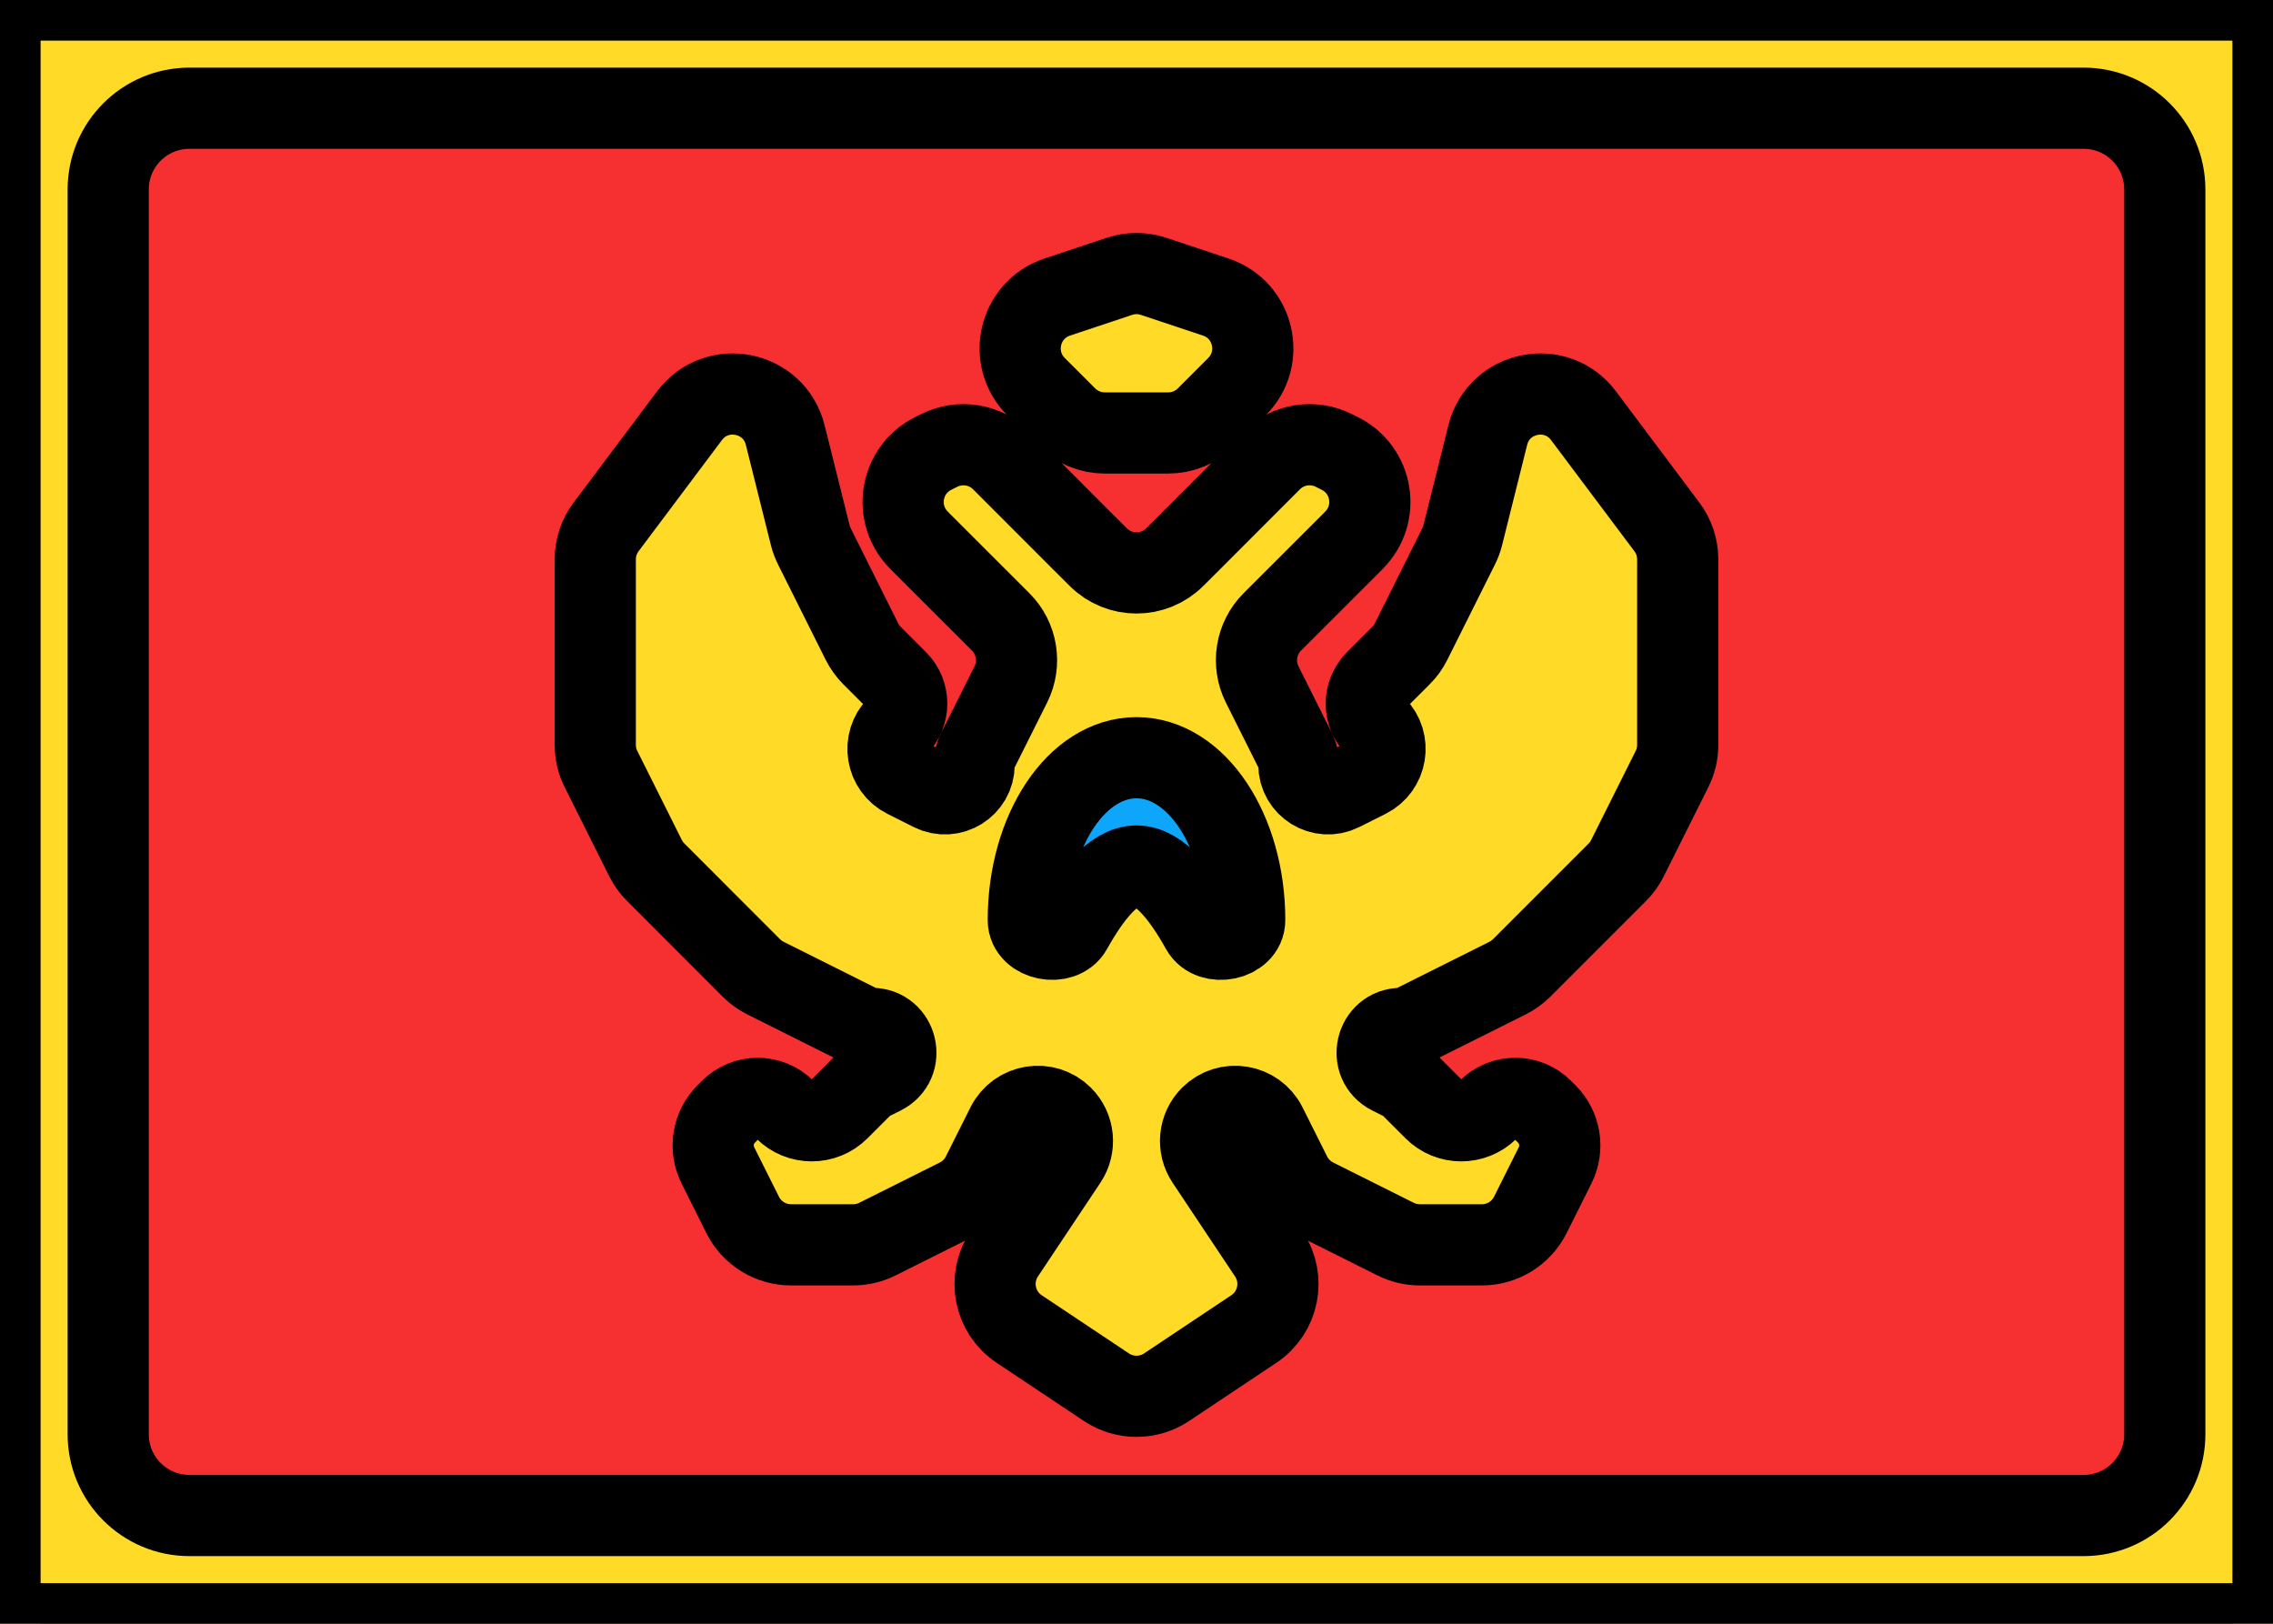
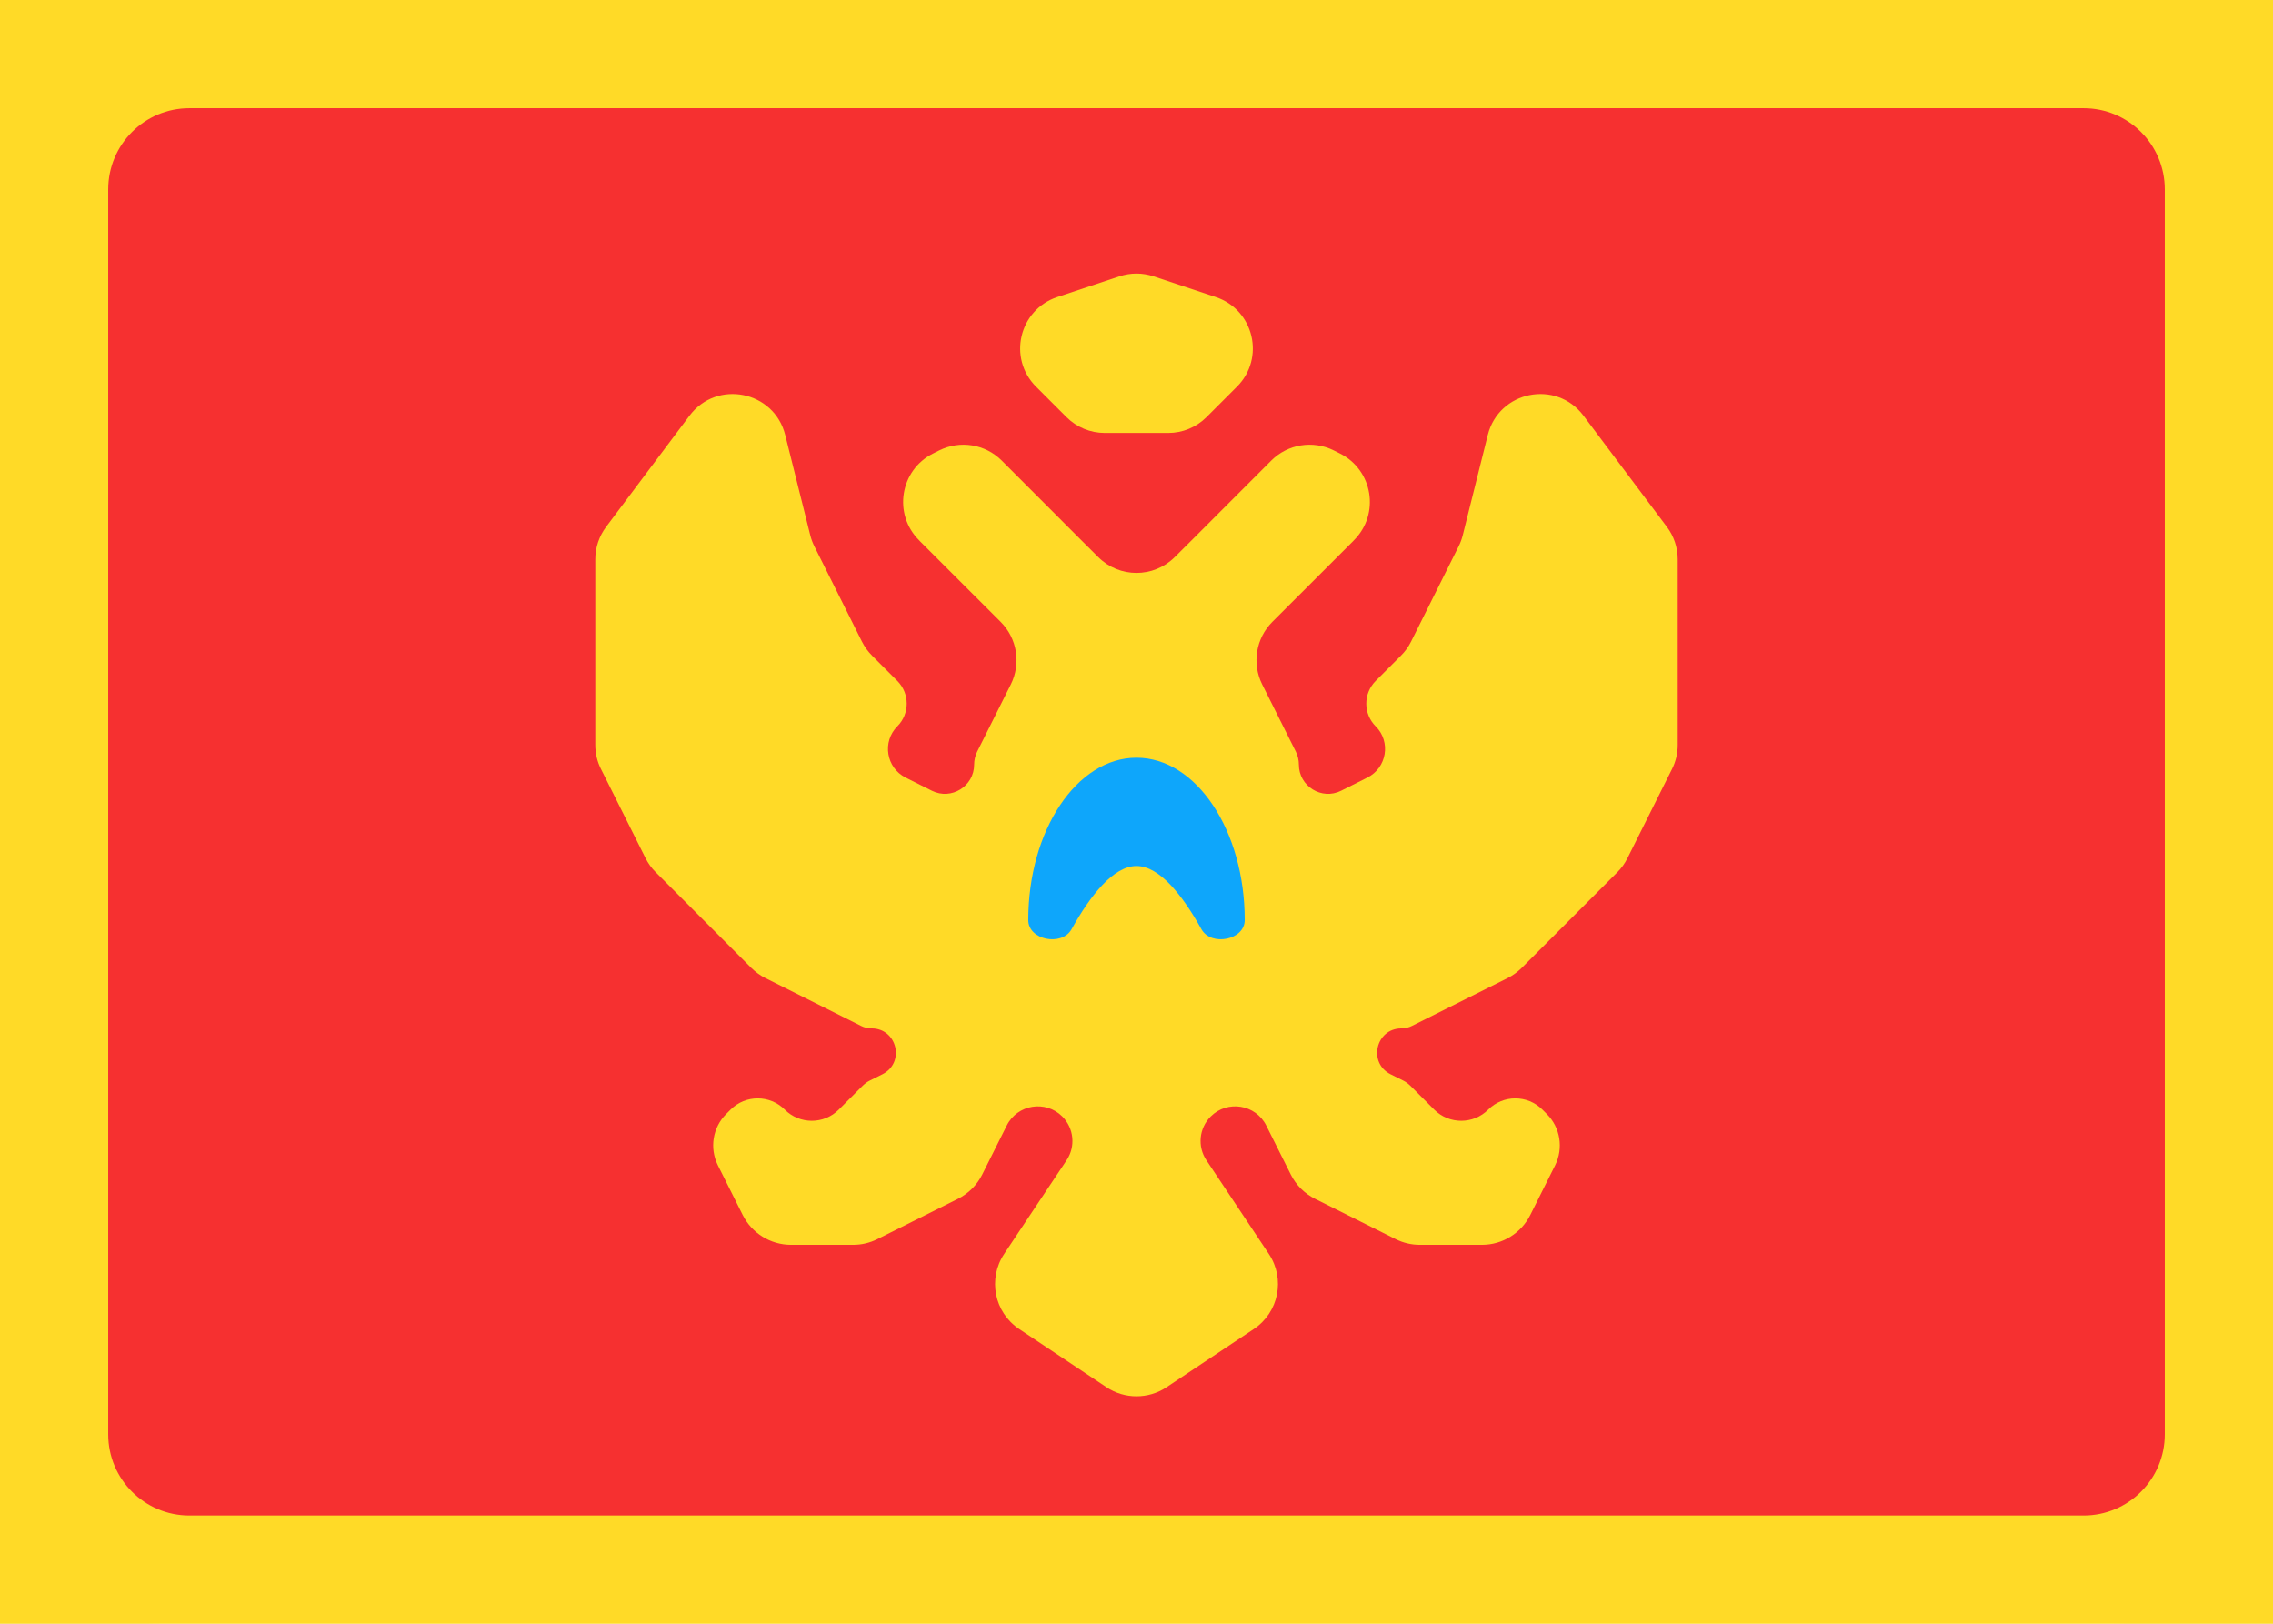
- <svg xmlns="http://www.w3.org/2000/svg" fill="none" viewBox="0 0 28 20" stroke="currentColor" aria-hidden="true">
+ <svg xmlns="http://www.w3.org/2000/svg" fill="none" viewBox="0 0 28 20" aria-hidden="true">
  <g clip-path="url(#clip0_5_1184)">
    <rect width="28" height="20" fill="white" rx="2" />
    <rect width="28" height="20" fill="#FFDA27" />
    <path fill="#F63030" fill-rule="evenodd" d="M1.333 17.667C1.333 18.219 1.781 18.667 2.333 18.667H25.667C26.219 18.667 26.667 18.219 26.667 17.667V2.333C26.667 1.781 26.219 1.333 25.667 1.333H2.333C1.781 1.333 1.333 1.781 1.333 2.333V17.667Z" clip-rule="evenodd" />
    <path fill="#FFDA27" fill-rule="evenodd" d="M13.023 3.659C12.553 3.816 12.412 4.412 12.763 4.763L13.138 5.138C13.263 5.263 13.433 5.333 13.61 5.333H14.391C14.567 5.333 14.737 5.263 14.862 5.138L15.237 4.763C15.588 4.412 15.447 3.816 14.977 3.659L14.211 3.404C14.074 3.358 13.926 3.358 13.789 3.404L13.023 3.659ZM14.471 6.862C14.211 7.122 13.789 7.122 13.529 6.862L13.333 6.667L12.34 5.673C12.137 5.47 11.827 5.42 11.57 5.548L11.494 5.586C11.087 5.79 10.999 6.332 11.321 6.654L11.333 6.667L12.327 7.66C12.53 7.863 12.58 8.173 12.452 8.43L12.038 9.257C12.013 9.307 12 9.362 12 9.418C12 9.685 11.719 9.859 11.48 9.74L11.157 9.578C10.916 9.458 10.864 9.136 11.054 8.946C11.208 8.792 11.208 8.542 11.054 8.387L10.743 8.076C10.693 8.026 10.65 7.967 10.618 7.903L10.033 6.732C10.011 6.689 9.994 6.643 9.982 6.596L9.673 5.359C9.537 4.814 8.83 4.671 8.493 5.121L7.467 6.489C7.38 6.604 7.333 6.745 7.333 6.889V9.176C7.333 9.279 7.357 9.382 7.404 9.474L7.952 10.57C7.984 10.634 8.026 10.693 8.077 10.743L9.257 11.924C9.308 11.974 9.366 12.016 9.43 12.048L10.604 12.635C10.645 12.656 10.691 12.667 10.737 12.667C11.052 12.667 11.152 13.091 10.87 13.232L10.716 13.309C10.683 13.325 10.654 13.347 10.628 13.372L10.333 13.667C10.149 13.851 9.851 13.851 9.667 13.667C9.483 13.483 9.184 13.483 9 13.667L8.946 13.721C8.779 13.887 8.738 14.142 8.843 14.353L9.149 14.965C9.262 15.191 9.493 15.333 9.745 15.333H10.509C10.613 15.333 10.715 15.309 10.807 15.263L11.801 14.766C11.93 14.701 12.035 14.597 12.099 14.468L12.402 13.863C12.532 13.603 12.88 13.546 13.086 13.752C13.23 13.896 13.252 14.122 13.139 14.291L12.37 15.445C12.166 15.752 12.248 16.166 12.555 16.37L13.63 17.087C13.854 17.236 14.146 17.236 14.37 17.087L15.445 16.37C15.752 16.166 15.835 15.752 15.63 15.445L14.861 14.291C14.748 14.122 14.77 13.896 14.914 13.752C15.12 13.546 15.468 13.603 15.598 13.863L15.901 14.468C15.965 14.597 16.07 14.701 16.199 14.766L17.193 15.263C17.285 15.309 17.387 15.333 17.491 15.333H18.255C18.507 15.333 18.738 15.191 18.851 14.965L19.157 14.353C19.262 14.142 19.221 13.887 19.054 13.721L19 13.667C18.816 13.483 18.517 13.483 18.333 13.667C18.149 13.851 17.851 13.851 17.667 13.667L17.372 13.372C17.346 13.347 17.317 13.325 17.284 13.309L17.13 13.232C16.848 13.091 16.948 12.667 17.263 12.667C17.309 12.667 17.355 12.656 17.396 12.635L18.57 12.048C18.634 12.016 18.692 11.974 18.743 11.924L19.924 10.743C19.974 10.693 20.016 10.634 20.048 10.57L20.596 9.474C20.643 9.382 20.667 9.279 20.667 9.176V6.889C20.667 6.745 20.62 6.604 20.533 6.489L19.507 5.121C19.17 4.671 18.463 4.814 18.327 5.359L18.018 6.596C18.006 6.643 17.989 6.689 17.967 6.732L17.382 7.903C17.35 7.967 17.308 8.026 17.257 8.076L16.946 8.387C16.792 8.542 16.792 8.792 16.946 8.946C17.137 9.136 17.084 9.458 16.843 9.578L16.52 9.74C16.281 9.859 16 9.685 16 9.418C16 9.362 15.987 9.307 15.962 9.257L15.548 8.43C15.42 8.173 15.47 7.863 15.673 7.66L16.667 6.667L16.679 6.654C17.001 6.332 16.913 5.79 16.506 5.586L16.43 5.548C16.173 5.42 15.863 5.47 15.66 5.673L14.667 6.667L14.471 6.862Z" clip-rule="evenodd" />
    <path fill="#0EA6FB" fill-rule="evenodd" d="M12.667 11.333C12.667 11.579 13.08 11.66 13.2 11.446C13.432 11.029 13.716 10.667 14 10.667C14.284 10.667 14.568 11.029 14.8 11.446C14.92 11.66 15.333 11.579 15.333 11.333C15.333 10.229 14.736 9.333 14 9.333C13.264 9.333 12.667 10.229 12.667 11.333Z" clip-rule="evenodd" />
  </g>
  <defs>
    <clipPath id="clip0_5_1184">
      <rect width="28" height="20" fill="white" />
    </clipPath>
  </defs>
</svg>
